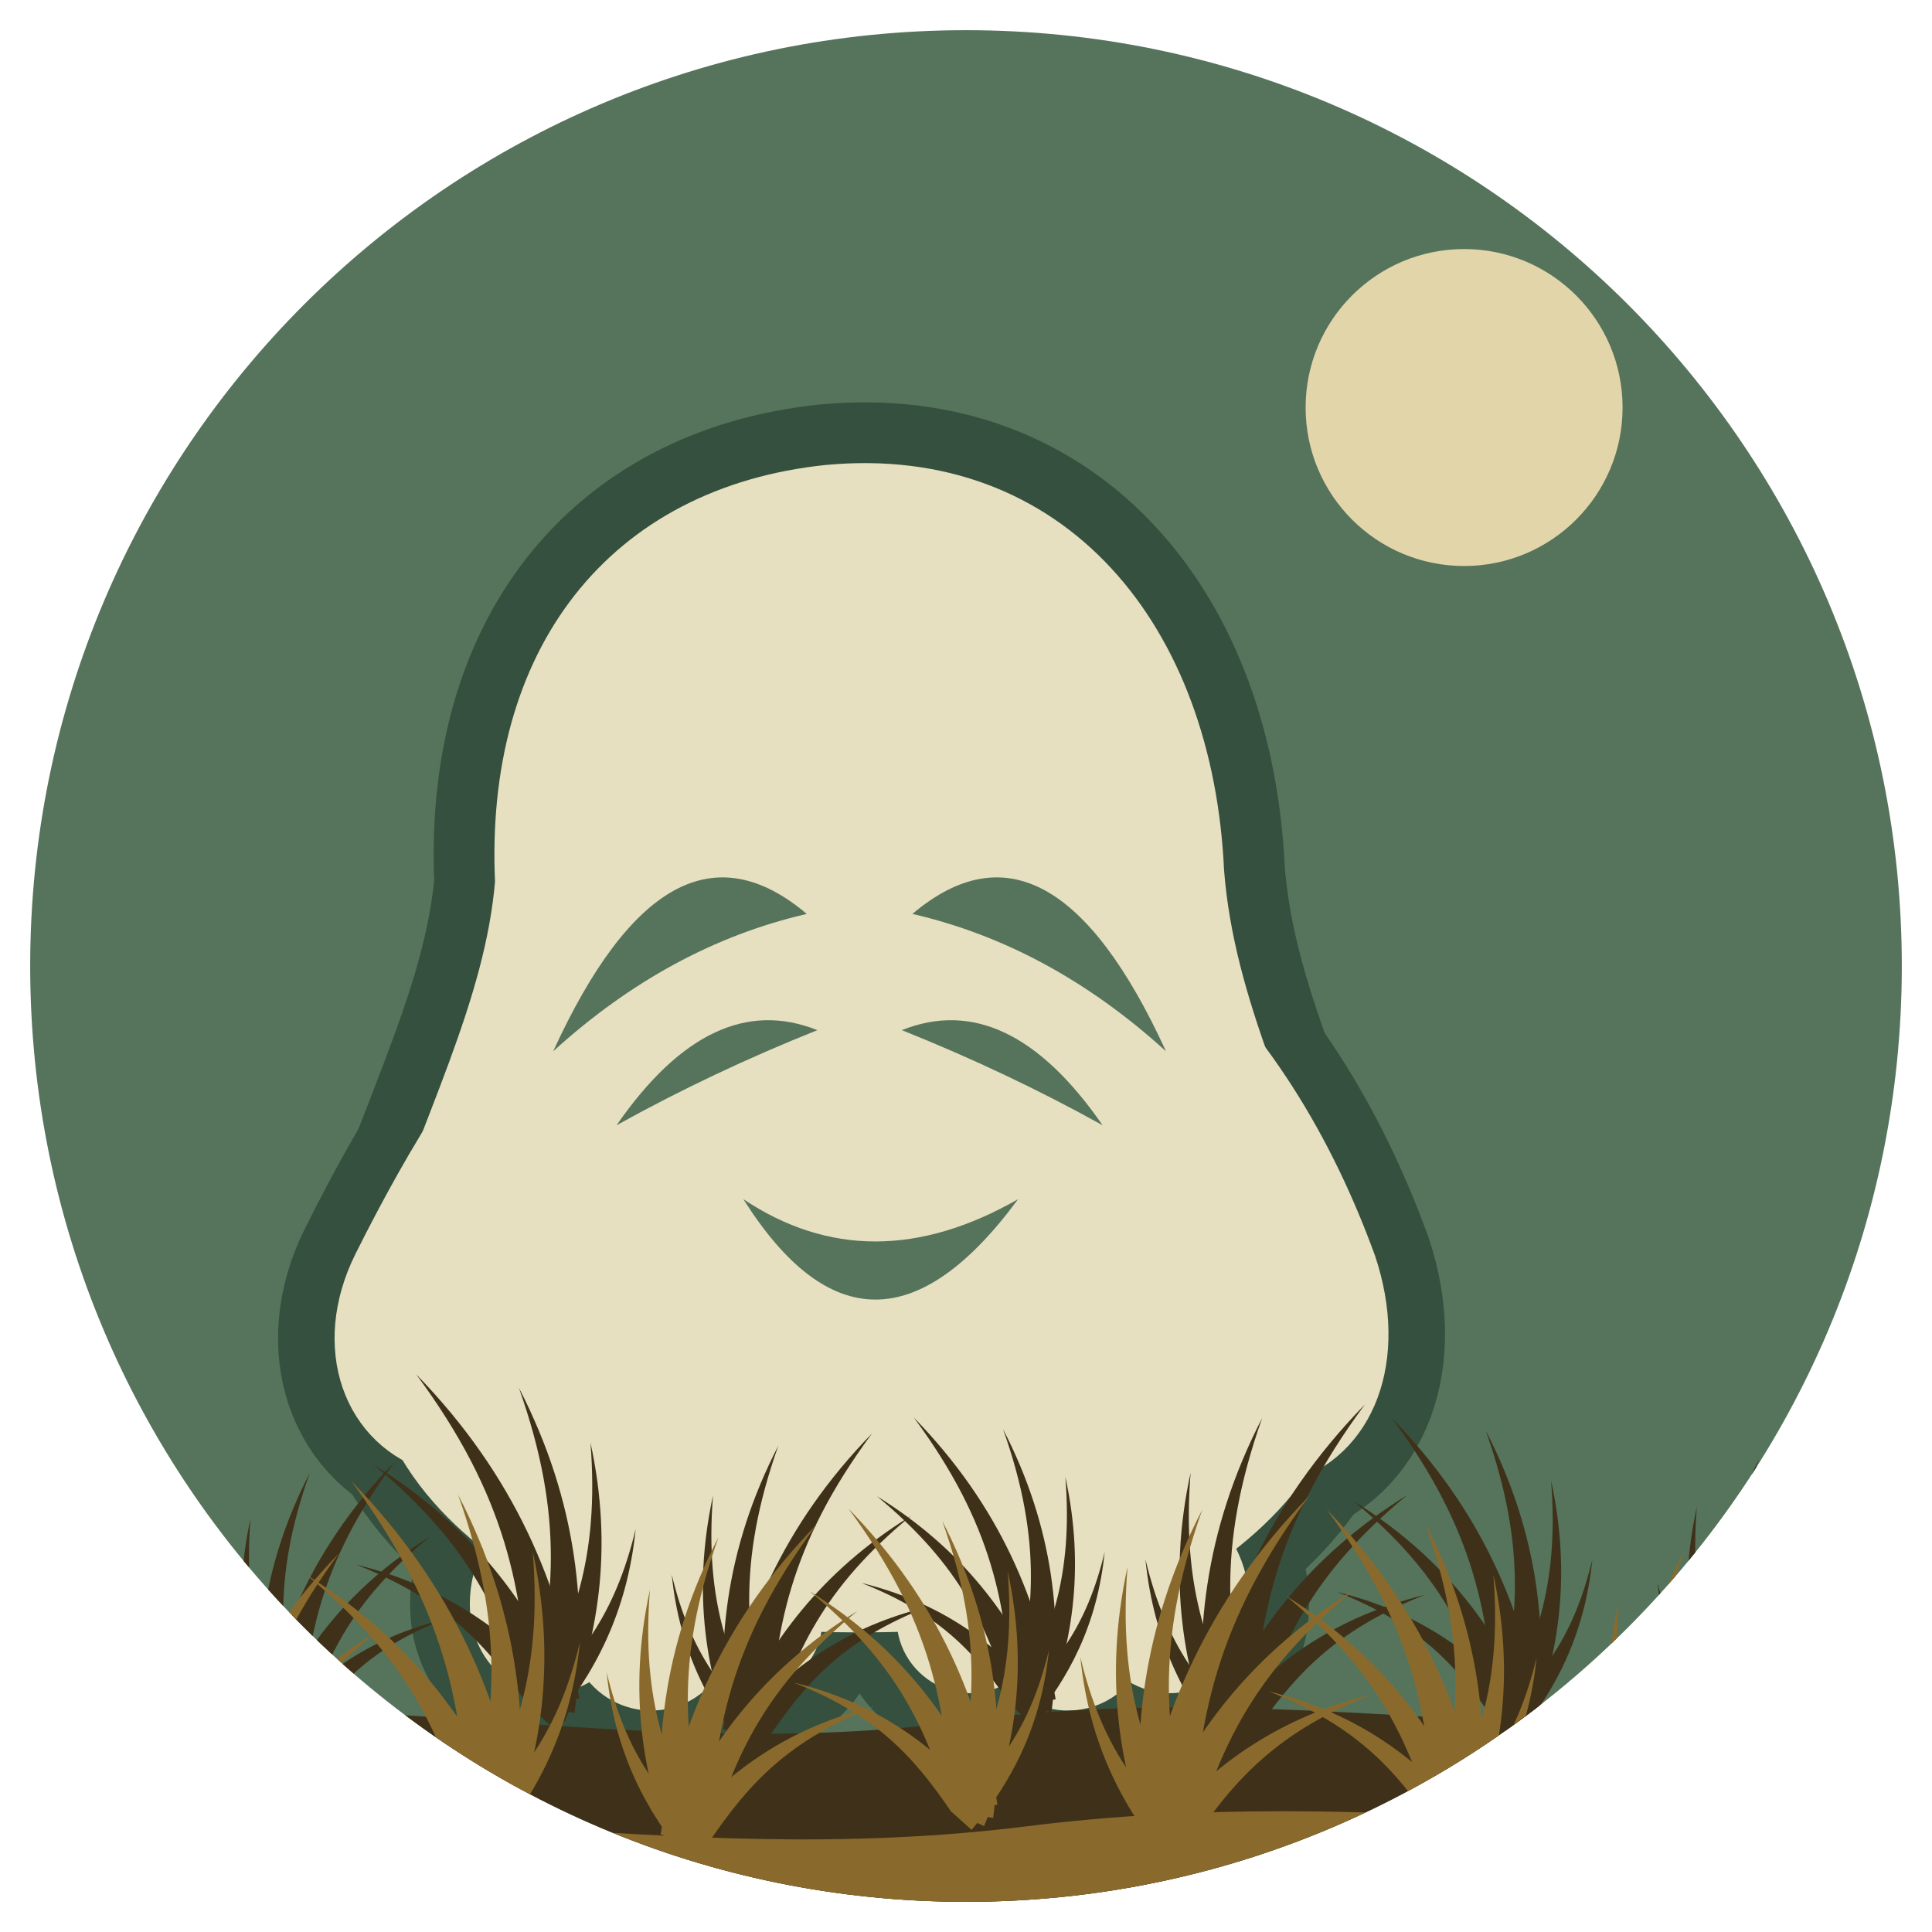
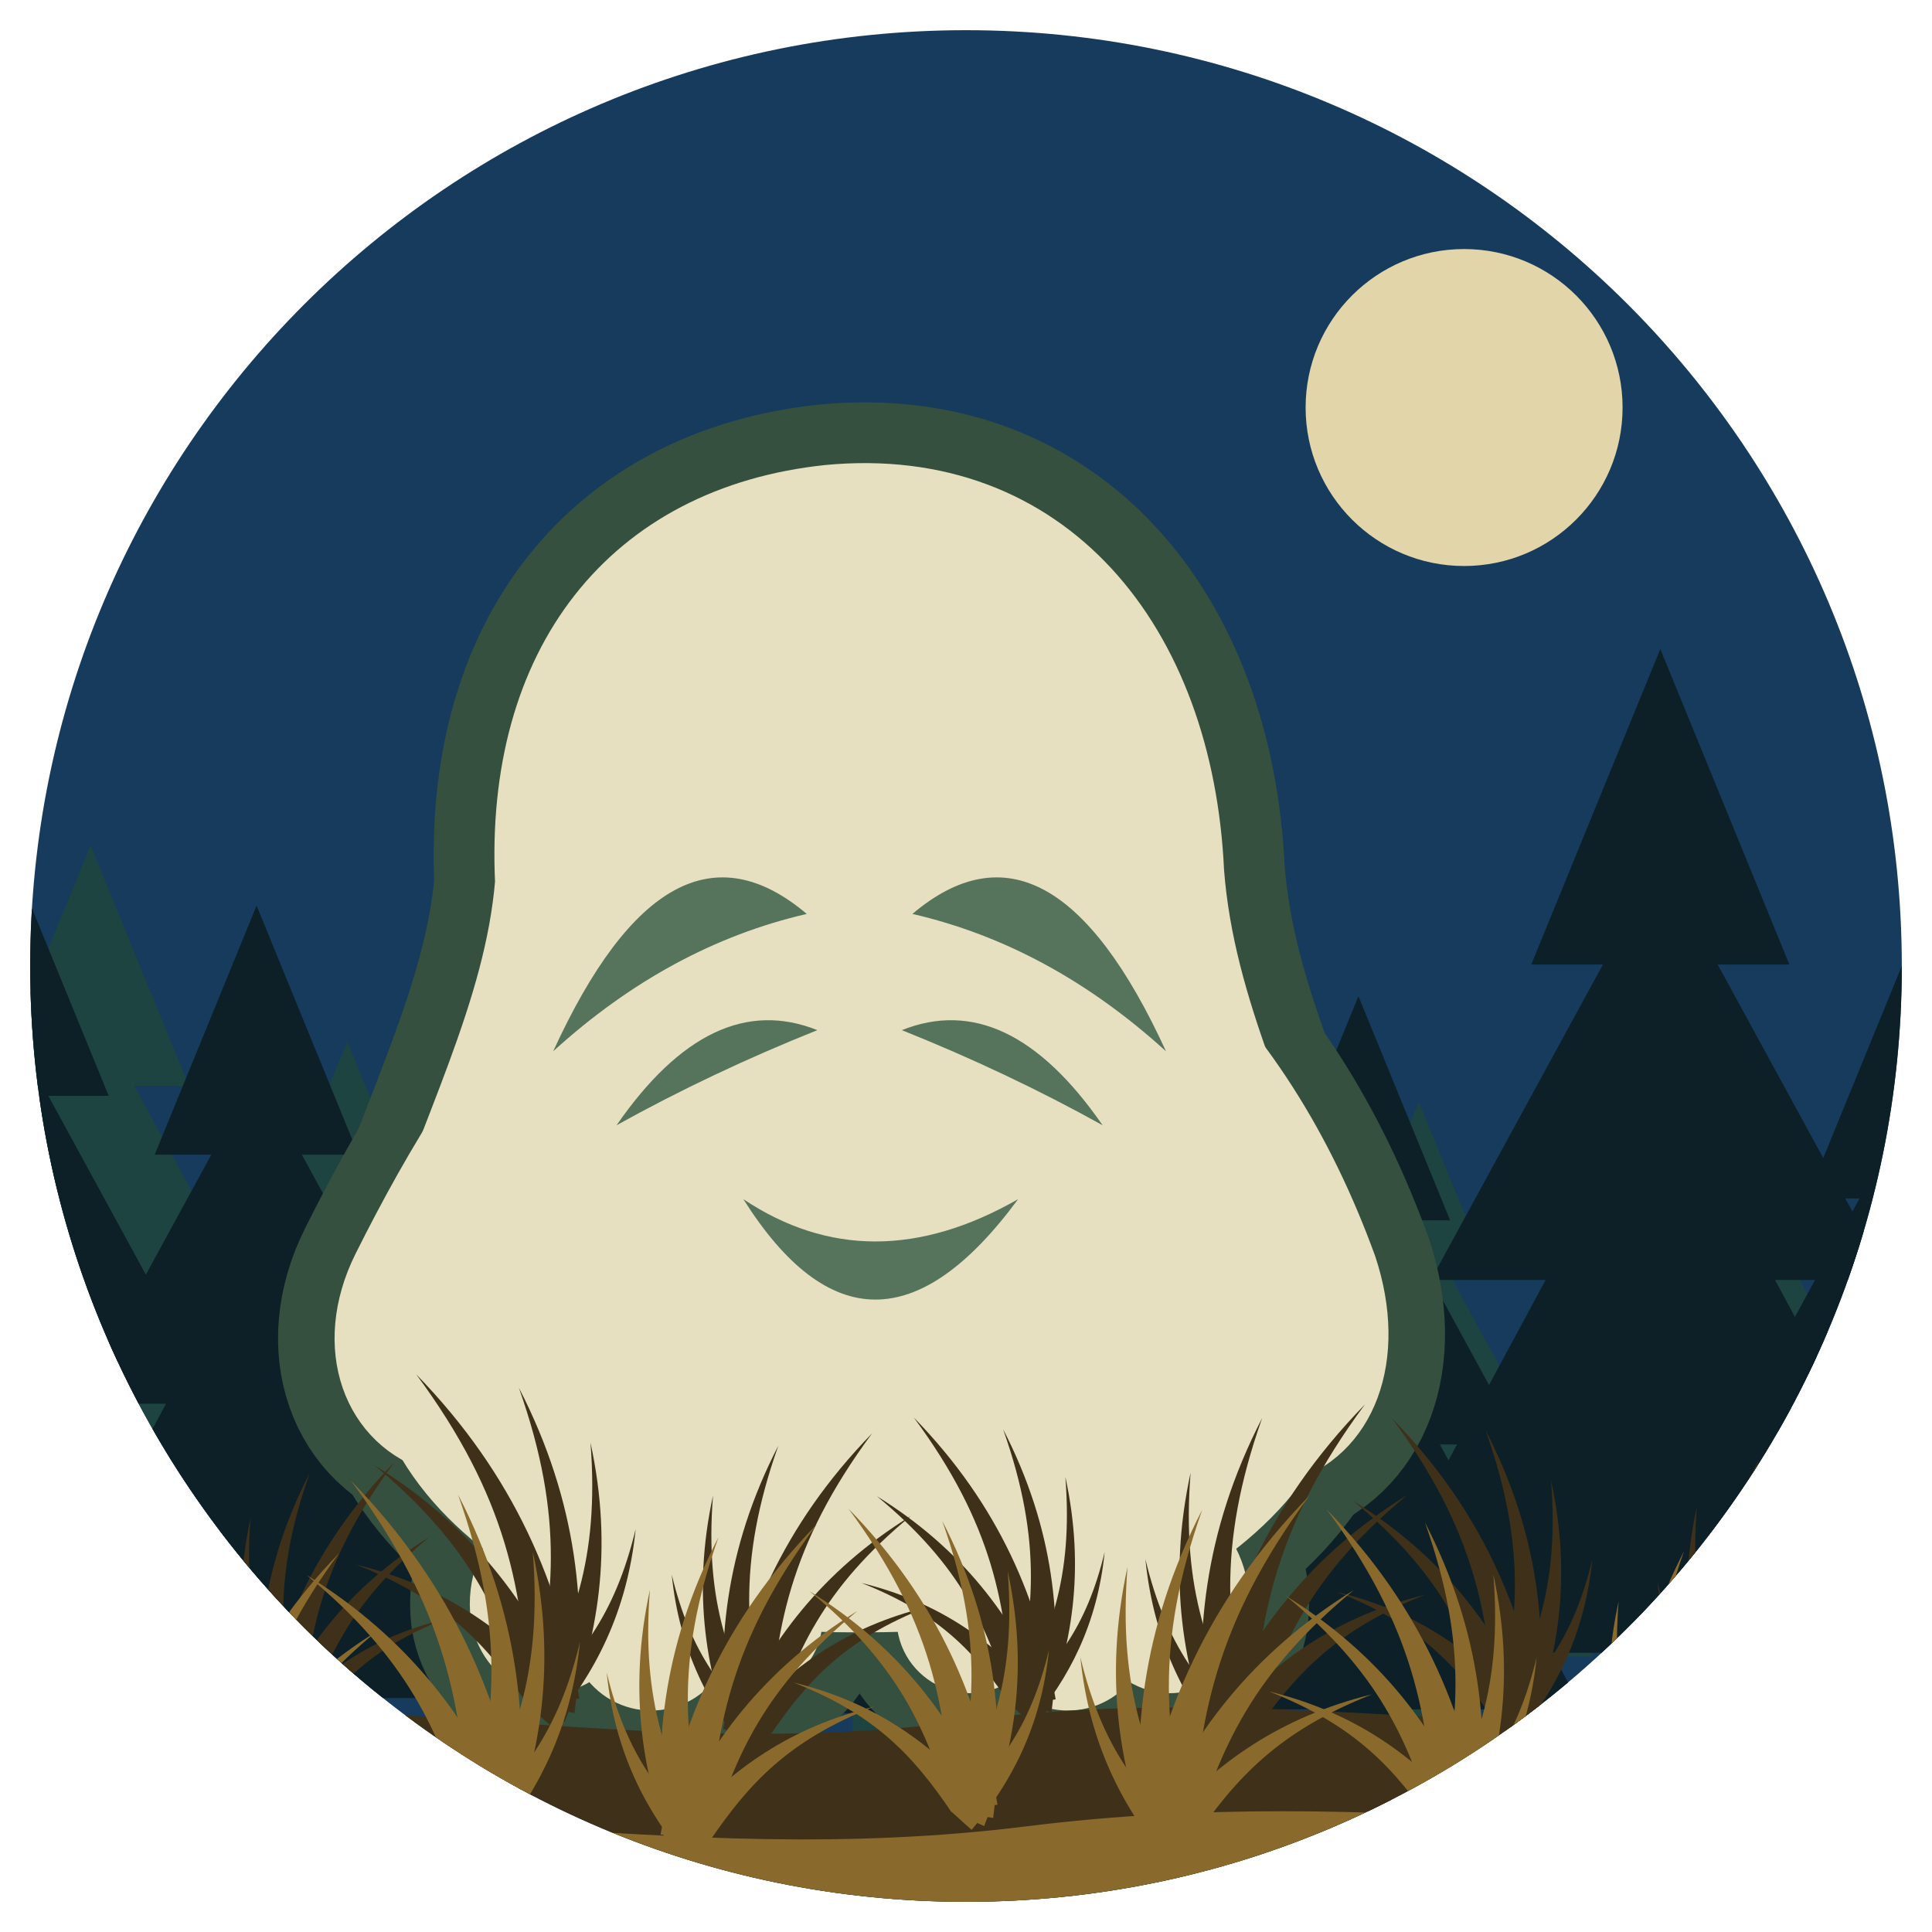
<svg xmlns="http://www.w3.org/2000/svg" viewBox="0 0 128 128" role="img" aria-labelledby="title desc">
  <defs>
    <path id="foot-l" d="M42 98c-10 1-17 8-16 16 1 6 7 9 12 5 3 5 10 5 13 0 4 4 11 1 11-5 0-8-8-16-20-16Z" />
    <path id="foot-r" d="M86 98c10 1 17 8 16 16-1 6-7 9-12 5-3 5-10 5-13 0-4 4-11 1-11-5 0-8 8-16 20-16Z" />
    <path id="torso" d="M61 10              C82 8 95 24 96 46              C97 59 103 70 108 85              C110 98 102 106 94 111              C82 117 46 117 34 111              C26 106 18 98 20 85              C25 70 31 59 32 47              C31 26 42 12 61 10Z" />
    <path id="arm-l" d="M37 55c-8 8-14 18-19 28-4 8-1 16 6 18 4 1 7-2 7-6 1 5 6 6 9 2 2 4 7 2 8-2 2-8-3-28-11-40Z" />
    <path id="arm-r" d="M92 54c9 8 15 18 19 29 3 9 0 17-7 19-4 1-7-2-6-6-2 5-7 5-10 1-3 4-8 2-9-2-2-9 5-29 13-41Z" />
+     <path id="pine" d="M0 -40 L4.5 -29 L2 -29 L8 -18 L4 -18 L11 -5 L1.6 -5 L1.6 0              L-1.6 0 L-1.6 -5 L-11 -5 L-4 -18 L-8 -18 L-2 -29 L-4.5 -29 Z" />
    <path id="blade" d="M0 0 C0.6 -6 0.4 -11 -3.4 -18 C1 -12 2.5 -6 2.7 0 Z" />
    <g id="tuft">
      <use href="#blade" transform="rotate(-40) scale(0.7)" />
      <use href="#blade" transform="rotate(-22) scale(0.9)" />
      <use href="#blade" transform="rotate(-8) scale(1.1)" />
      <use href="#blade" transform="rotate(9) scale(1)" />
      <use href="#blade" transform="rotate(24) scale(0.85)" />
      <use href="#blade" transform="rotate(42) scale(0.65)" />
    </g>
    <clipPath id="disc">
      <circle cx="64" cy="64" r="62" />
    </clipPath>
  </defs>
-   <circle cx="64" cy="64" r="62" fill="#55745b" />
+   <circle cx="64" cy="64" r="62" fill="#163b5c" />
  <g clip-path="url(#disc)">
    <circle cx="97" cy="27" r="10.5" fill="#e2d5aa" />
+     <g fill="#1d4440">
+       <use href="#pine" transform="translate(6,114) scale(1.45)" />
+       <use href="#pine" transform="translate(23,115) scale(1.15)" />
+       <use href="#pine" transform="translate(40,114) scale(1.15)" />
+       <use href="#pine" transform="translate(58,115) scale(0.95)" />
+       <use href="#pine" transform="translate(76,114) scale(1.2)" />
+       <use href="#pine" transform="translate(94,115) scale(1.05)" />
+       <use href="#pine" transform="translate(112,114) scale(1.3)" />
+     </g>
+     <g fill="#0d2027">
+       <use href="#pine" transform="translate(0,119) scale(1.6)" />
+       <use href="#pine" transform="translate(17,120) scale(1.5)" />
+       <use href="#pine" transform="translate(34,119) scale(1.6)" />
+       <use href="#pine" transform="translate(52,120) scale(1.3)" />
+       <use href="#pine" transform="translate(70,119) scale(1.55)" />
+       <use href="#pine" transform="translate(90,120) scale(1.35)" />
+       <use href="#pine" transform="translate(110,119) scale(1.9)" />
+       <use href="#pine" transform="translate(126,120) scale(1.4)" />
+     </g>
    <g transform="translate(58,70) scale(0.7) translate(-65.5,-63.5)" stroke-linejoin="round" stroke-linecap="round">
      <g fill="#35503e" stroke="#35503e">
        <use href="#foot-l" stroke-width="16.5" transform="translate(43,103) scale(0.85) translate(-43,-98)" />
        <use href="#foot-r" stroke-width="16.5" transform="translate(85,103) scale(0.85) translate(-85,-98)" />
        <use href="#torso" stroke-width="16.5" />
        <use href="#arm-l" stroke-width="14.5" />
        <use href="#arm-r" stroke-width="14.5" />
      </g>
      <g fill="#e6dfc0" stroke="#e6dfc0">
        <use href="#foot-l" stroke-width="3.2" transform="translate(43,103) scale(0.85) translate(-43,-98)" />
        <use href="#foot-r" stroke-width="3.2" transform="translate(85,103) scale(0.85) translate(-85,-98)" />
        <use href="#torso" stroke-width="5" />
        <use href="#arm-l" stroke-width="3.8" />
        <use href="#arm-r" stroke-width="3.8" />
      </g>
      <g fill="#55745b" stroke="none">
        <path d="M35 63 Q46 39 59 50 Q46 53 35 63 Z" />
        <path d="M41 70 Q50 57 60 61 Q50 65 41 70 Z" />
        <path d="M93 63 Q82 39 69 50 Q82 53 93 63 Z" />
        <path d="M87 70 Q78 57 68 61 Q78 65 87 70 Z" />
        <path d="M53 77 Q65 96 79 77 Q65 85 53 77 Z" />
      </g>
    </g>
    <g fill="#3f3119">
      <use href="#tuft" transform="translate(4,114) scale(1.1)" />
      <use href="#tuft" transform="translate(20,115) scale(-0.95,0.95)" />
      <use href="#tuft" transform="translate(35,113) scale(1.15)" />
      <use href="#tuft" transform="translate(51,115) scale(-1.05,1.05)" />
      <use href="#tuft" transform="translate(67,113) scale(1)" />
      <use href="#tuft" transform="translate(83,115) scale(-1.15,1.15)" />
      <use href="#tuft" transform="translate(99,114) scale(1.05)" />
      <use href="#tuft" transform="translate(116,115) scale(-1,1)" />
      <path d="M0 128 V114 C22 111 42 117 64 114 C86 111 108 117 128 113 V128 Z" />
    </g>
    <g fill="#8a6a2c">
      <use href="#tuft" transform="translate(0,121) scale(1.15)" />
      <use href="#tuft" transform="translate(16,122) scale(-1,1)" />
      <use href="#tuft" transform="translate(31,121) scale(1.2)" />
      <use href="#tuft" transform="translate(47,122) scale(-1.1,1.1)" />
      <use href="#tuft" transform="translate(63,120) scale(1.05)" />
      <use href="#tuft" transform="translate(79,122) scale(-1.2,1.2)" />
      <use href="#tuft" transform="translate(95,121) scale(1.1)" />
      <use href="#tuft" transform="translate(111,122) scale(-1.05,1.05)" />
      <use href="#tuft" transform="translate(127,121) scale(1.15)" />
      <path d="M0 128 V121 C24 118 44 124 68 121 C92 118 110 123 128 120 V128 Z" />
    </g>
  </g>
</svg>
